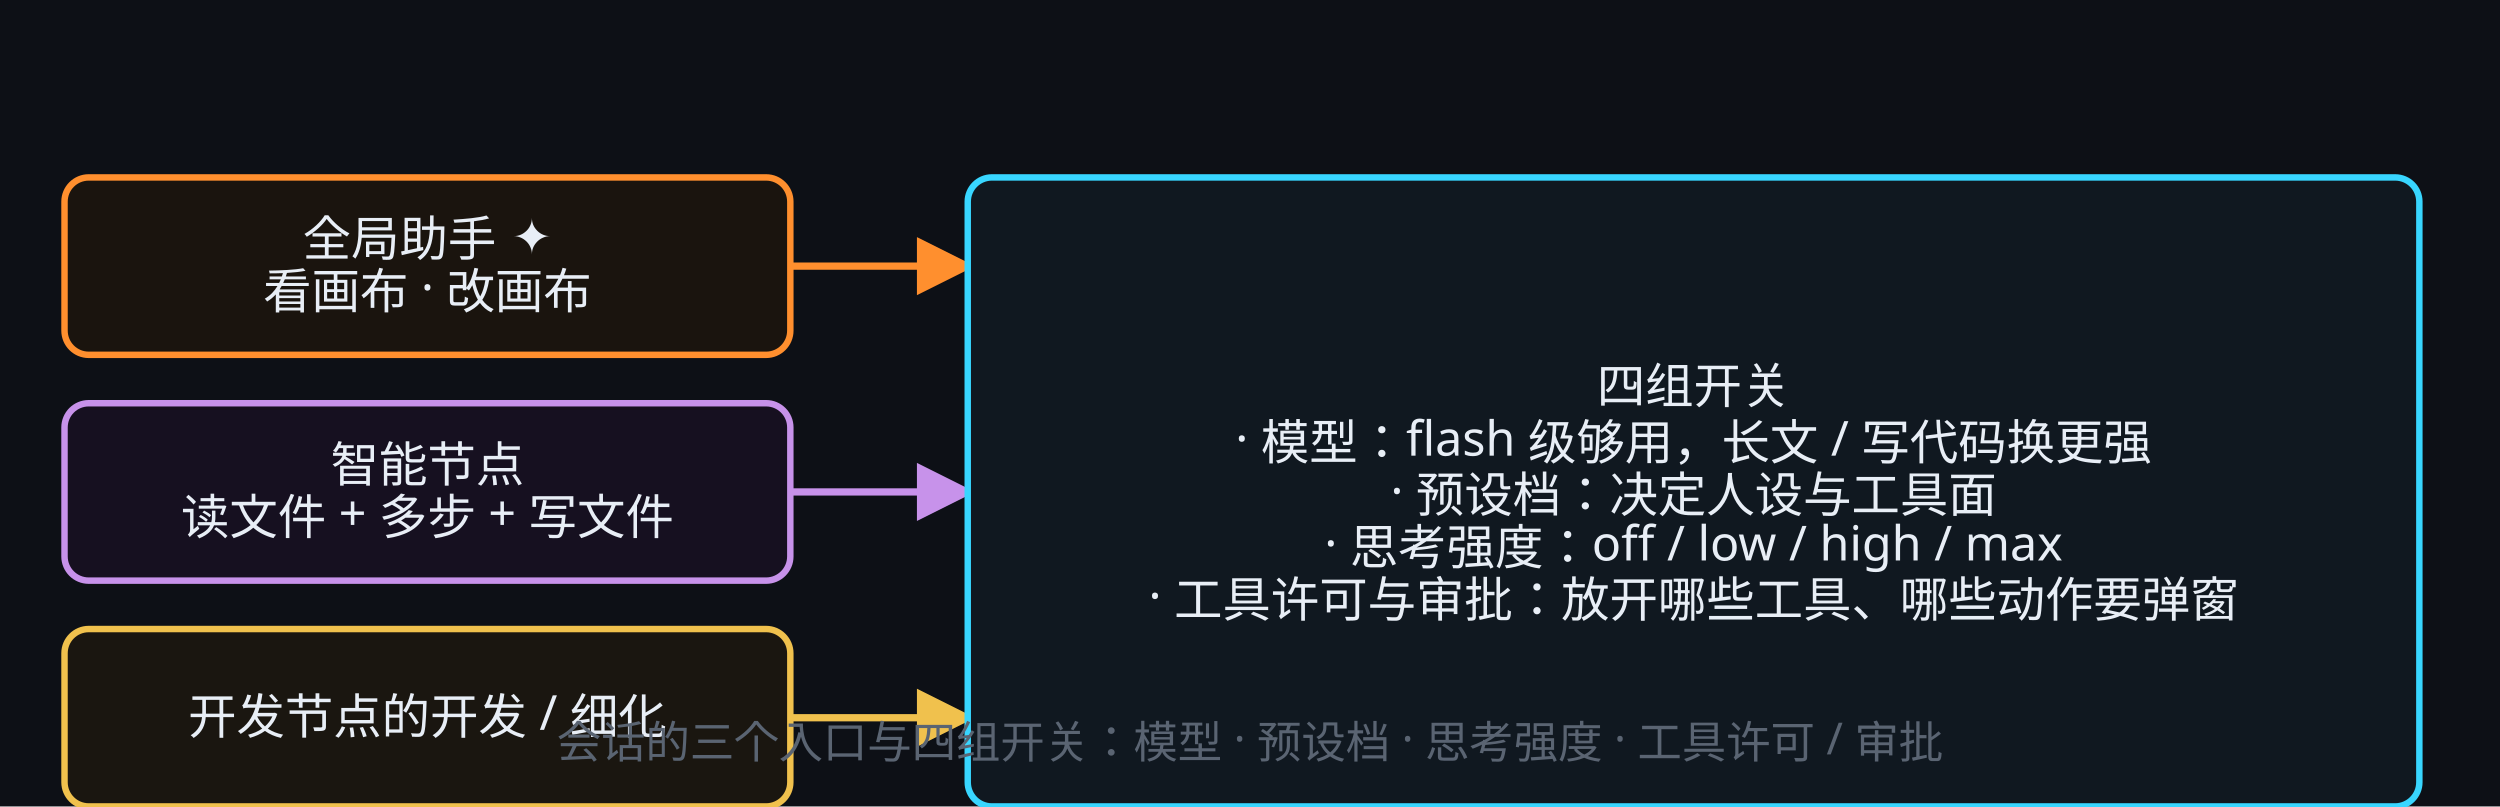
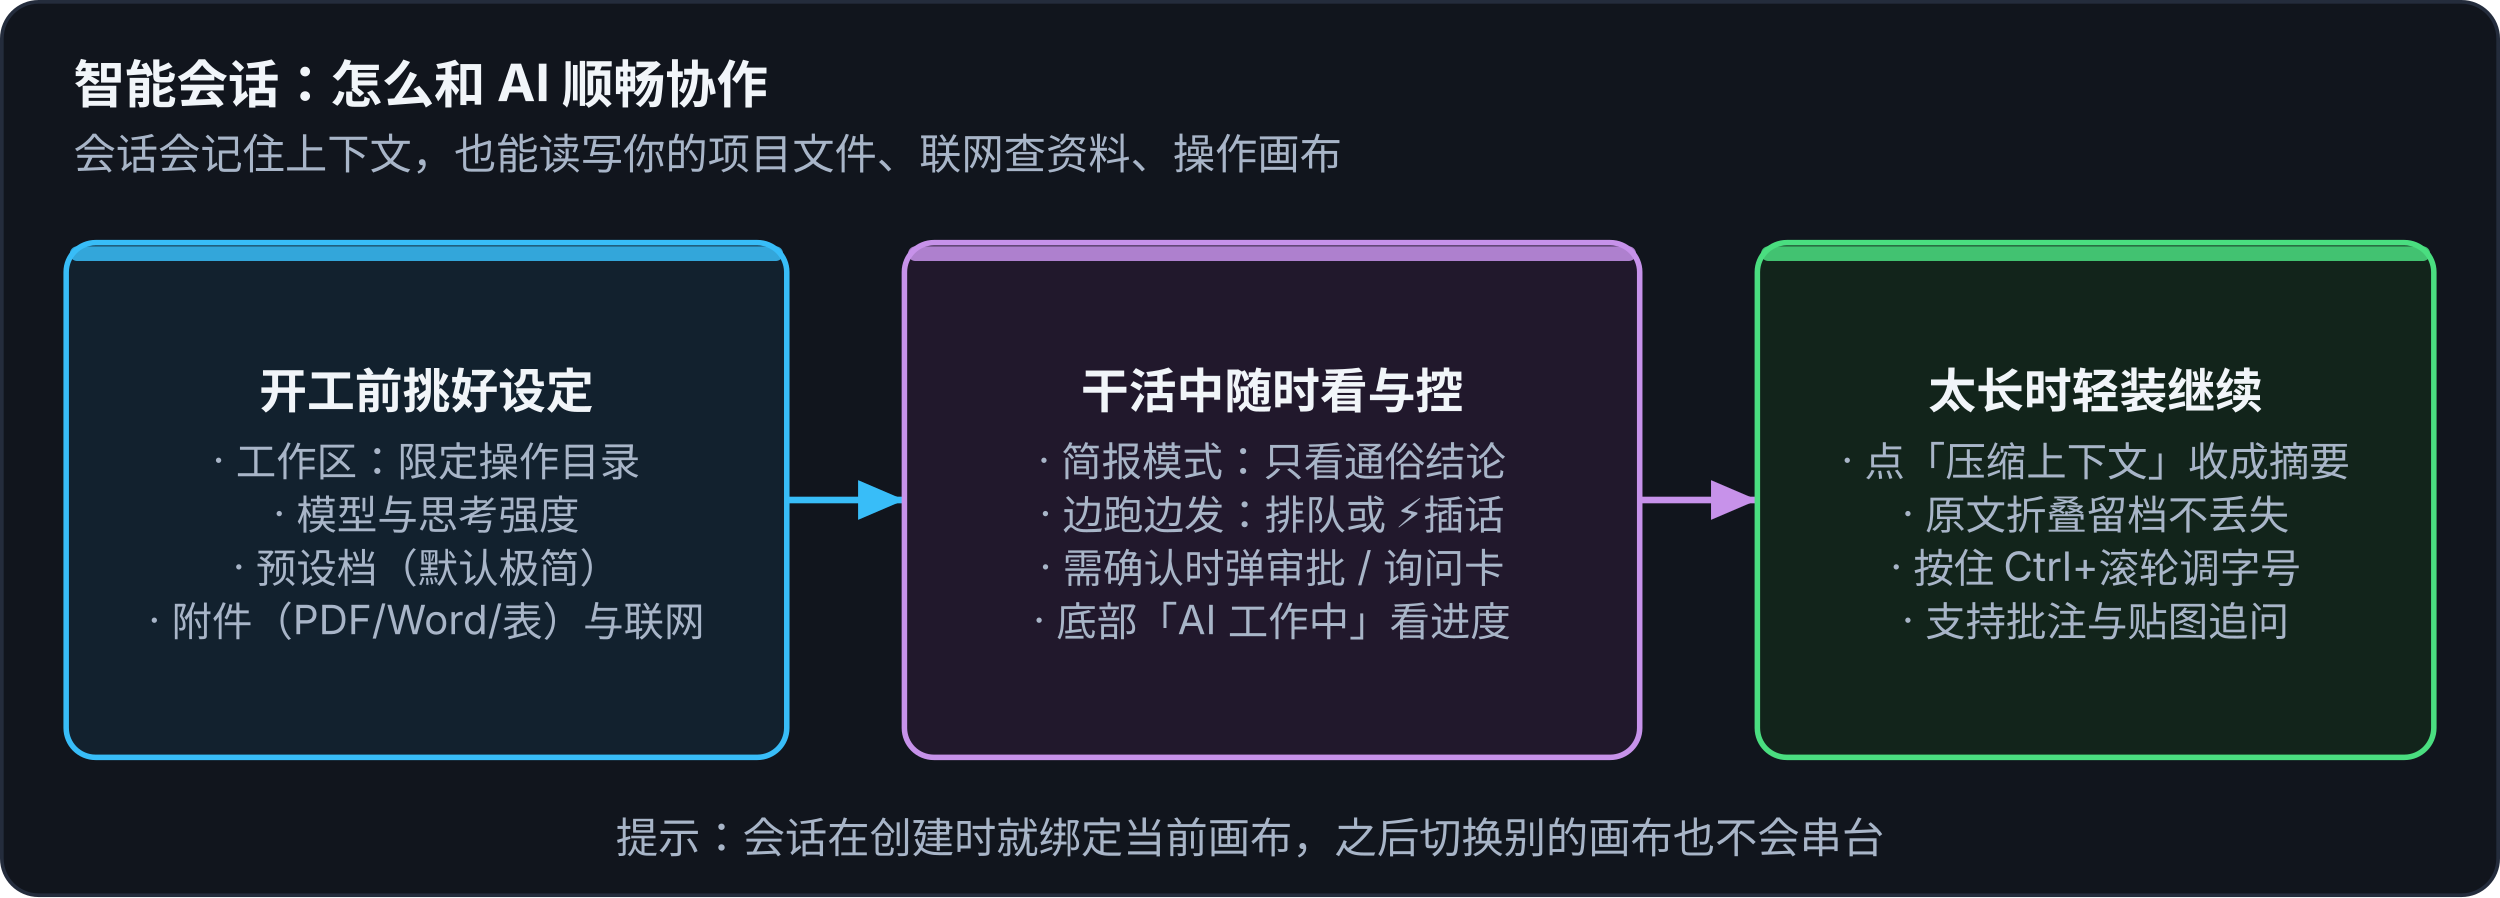
- <svg xmlns="http://www.w3.org/2000/svg" viewBox="0 0 620 200" width="620" height="200">
-   <rect width="620" height="200" fill="#0d1016" />
+ <svg xmlns="http://www.w3.org/2000/svg" viewBox="0 0 680 244" width="680" height="244">
  <defs>
-     <marker id="arr-gold" markerWidth="8" markerHeight="8" refX="7" refY="4" orient="auto">
-       <path d="M0,0 L8,4 L0,8 z" fill="#f0c14d" />
-     </marker>
    <marker id="arr-cyan" markerWidth="8" markerHeight="8" refX="7" refY="4" orient="auto">
-       <path d="M0,0 L8,4 L0,8 z" fill="#38d6ff" />
+       <path d="M0,1 L7,4 L0,7 z" fill="#38bdf8" />
    </marker>
    <marker id="arr-orange" markerWidth="8" markerHeight="8" refX="7" refY="4" orient="auto">
-       <path d="M0,0 L8,4 L0,8 z" fill="#ff8f2e" />
+       <path d="M0,1 L7,4 L0,7 z" fill="#f59e0b" />
+     </marker>
+     <marker id="arr-purple" markerWidth="8" markerHeight="8" refX="7" refY="4" orient="auto">
+       <path d="M0,1 L7,4 L0,7 z" fill="#c792ea" />
    </marker>
    <marker id="arr-green" markerWidth="8" markerHeight="8" refX="7" refY="4" orient="auto">
-       <path d="M0,0 L8,4 L0,8 z" fill="#5fd68a" />
+       <path d="M0,1 L7,4 L0,7 z" fill="#4ade80" />
    </marker>
-     <marker id="arr-red" markerWidth="8" markerHeight="8" refX="7" refY="4" orient="auto">
-       <path d="M0,0 L8,4 L0,8 z" fill="#ff6b6b" />
+     <marker id="arr-rose" markerWidth="8" markerHeight="8" refX="7" refY="4" orient="auto">
+       <path d="M0,1 L7,4 L0,7 z" fill="#fb7185" />
    </marker>
-     <marker id="arr-purple" markerWidth="8" markerHeight="8" refX="7" refY="4" orient="auto">
-       <path d="M0,0 L8,4 L0,8 z" fill="#c792ea" />
+     <marker id="arr-muted" markerWidth="8" markerHeight="8" refX="7" refY="4" orient="auto">
+       <path d="M0,1 L7,4 L0,7 z" fill="#a8b5c8" />
    </marker>
  </defs>
-   <rect x="16" y="44" width="180" height="44" rx="6" fill="#1a140e" stroke="#ff8f2e" stroke-width="1.6" />
-   <text x="106" y="63.5" text-anchor="middle" fill="#e8eef6" font-size="12" font-family="Segoe UI,sans-serif">全局助手 ✦</text>
-   <text x="106" y="76.5" text-anchor="middle" fill="#e8eef6" font-size="12" font-family="Segoe UI,sans-serif">看画布 · 改画布</text>
-   <rect x="16" y="100" width="180" height="44" rx="6" fill="#161020" stroke="#c792ea" stroke-width="1.6" />
-   <text x="106" y="119.5" text-anchor="middle" fill="#e8eef6" font-size="12" font-family="Segoe UI,sans-serif">智能节点</text>
-   <text x="106" y="132.5" text-anchor="middle" fill="#e8eef6" font-size="12" font-family="Segoe UI,sans-serif">读文件 + 多步 + 写文件</text>
-   <rect x="16" y="156" width="180" height="44" rx="6" fill="#1a1610" stroke="#f0c14d" stroke-width="1.6" />
-   <text x="106" y="182" text-anchor="middle" fill="#e8eef6" font-size="12" font-family="Segoe UI,sans-serif">开发节点的开发 / 细化</text>
-   <line x1="196" y1="66" x2="240" y2="66" stroke="#ff8f2e" stroke-width="1.8" marker-end="url(#arr-orange)" />
-   <line x1="196" y1="122" x2="240" y2="122" stroke="#c792ea" stroke-width="1.8" marker-end="url(#arr-purple)" />
-   <line x1="196" y1="178" x2="240" y2="178" stroke="#f0c14d" stroke-width="1.8" marker-end="url(#arr-gold)" />
-   <rect x="240" y="44" width="360" height="156" rx="6" fill="#101820" stroke="#38d6ff" stroke-width="1.6" />
-   <text x="420" y="100" text-anchor="middle" fill="#e8eef6" font-size="12" font-family="Segoe UI,sans-serif">四组开关</text>
-   <text x="420" y="113" text-anchor="middle" fill="#e8eef6" font-size="12" font-family="Segoe UI,sans-serif">· 模型：flash 级够用，长文 / 写代码换更强</text>
-   <text x="420" y="126" text-anchor="middle" fill="#e8eef6" font-size="12" font-family="Segoe UI,sans-serif">· 预设档：决定人设与工具面</text>
-   <text x="420" y="139" text-anchor="middle" fill="#e8eef6" font-size="12" font-family="Segoe UI,sans-serif">· 思考强度：off / low / high / max</text>
-   <text x="420" y="152" text-anchor="middle" fill="#e8eef6" font-size="12" font-family="Segoe UI,sans-serif">· 工具许可与审批：放开哪些工具、哪些动作要弹窗</text>
-   <text x="310" y="188" text-anchor="middle" fill="#5a6472" font-size="11" font-family="Segoe UI,sans-serif">会话的三个入口与四组开关：模型 · 预设档 · 思考强度 · 工具许可 / 审批</text>
+   <rect x="0.5" y="0.5" width="679" height="243" rx="10" fill="#11151d" stroke="#242c3c" />
+   <text x="20" y="28" fill="#f1f5f9" font-size="14" font-weight="700" font-family="system-ui, -apple-system, &quot;Microsoft YaHei UI&quot;, &quot;PingFang SC&quot;, sans-serif">智能会话：怎么和 AI 顺畅协作</text>
+   <text x="20" y="46" fill="#a8b5c8" font-size="11.5" font-family="system-ui, -apple-system, &quot;Microsoft YaHei UI&quot;, &quot;PingFang SC&quot;, sans-serif">会话会记住上下文，也能读写你的项目文件、联网查资料、操作画布</text>
+   <rect x="18" y="66" width="196" height="140" rx="8" fill="#12212e" stroke="#38bdf8" stroke-width="1.5" />
+   <rect x="19" y="67" width="194" height="4" rx="2" fill="#38bdf8" opacity="0.85" />
+   <text x="116" y="111" text-anchor="middle" fill="#f1f5f9" font-size="13" font-weight="700" font-family="system-ui, -apple-system, &quot;Microsoft YaHei UI&quot;, &quot;PingFang SC&quot;, sans-serif">开工前挑好设定</text>
+   <text x="116" y="129" text-anchor="middle" fill="#a8b5c8" font-size="11" font-family="system-ui, -apple-system, &quot;Microsoft YaHei UI&quot;, &quot;PingFang SC&quot;, sans-serif">· 工作区：限定操作目录</text>
+   <text x="116" y="143.5" text-anchor="middle" fill="#a8b5c8" font-size="11" font-family="system-ui, -apple-system, &quot;Microsoft YaHei UI&quot;, &quot;PingFang SC&quot;, sans-serif">· 模型与思考强度</text>
+   <text x="116" y="158" text-anchor="middle" fill="#a8b5c8" font-size="11" font-family="system-ui, -apple-system, &quot;Microsoft YaHei UI&quot;, &quot;PingFang SC&quot;, sans-serif">· 预设档（默认极简）</text>
+   <text x="116" y="172.5" text-anchor="middle" fill="#a8b5c8" font-size="11" font-family="system-ui, -apple-system, &quot;Microsoft YaHei UI&quot;, &quot;PingFang SC&quot;, sans-serif">· 附件（PDF/Word/表）与联网</text>
+   <line x1="214" y1="136" x2="246" y2="136" stroke="#38bdf8" stroke-width="1.8" marker-end="url(#arr-cyan)" />
+   <rect x="246" y="66" width="200" height="140" rx="8" fill="#21182c" stroke="#c792ea" stroke-width="1.5" />
+   <rect x="247" y="67" width="198" height="4" rx="2" fill="#c792ea" opacity="0.85" />
+   <text x="346" y="111" text-anchor="middle" fill="#f1f5f9" font-size="13" font-weight="700" font-family="system-ui, -apple-system, &quot;Microsoft YaHei UI&quot;, &quot;PingFang SC&quot;, sans-serif">干活中随时看与控</text>
+   <text x="346" y="129" text-anchor="middle" fill="#a8b5c8" font-size="11" font-family="system-ui, -apple-system, &quot;Microsoft YaHei UI&quot;, &quot;PingFang SC&quot;, sans-serif">· 简报模式：只看通俗结论</text>
+   <text x="346" y="143.5" text-anchor="middle" fill="#a8b5c8" font-size="11" font-family="system-ui, -apple-system, &quot;Microsoft YaHei UI&quot;, &quot;PingFang SC&quot;, sans-serif">· 边跑边发：排队或 ⚡插话</text>
+   <text x="346" y="158" text-anchor="middle" fill="#a8b5c8" font-size="11" font-family="system-ui, -apple-system, &quot;Microsoft YaHei UI&quot;, &quot;PingFang SC&quot;, sans-serif">· 需确认时弹审批 / 询问卡</text>
+   <text x="346" y="172.5" text-anchor="middle" fill="#a8b5c8" font-size="11" font-family="system-ui, -apple-system, &quot;Microsoft YaHei UI&quot;, &quot;PingFang SC&quot;, sans-serif">· 底部「AI 工作中」看进度</text>
+   <line x1="446" y1="136" x2="478" y2="136" stroke="#c792ea" stroke-width="1.8" marker-end="url(#arr-purple)" />
+   <rect x="478" y="66" width="184" height="140" rx="8" fill="#12241b" stroke="#4ade80" stroke-width="1.5" />
+   <rect x="479" y="67" width="182" height="4" rx="2" fill="#4ade80" opacity="0.85" />
+   <text x="570" y="111" text-anchor="middle" fill="#f1f5f9" font-size="13" font-weight="700" font-family="system-ui, -apple-system, &quot;Microsoft YaHei UI&quot;, &quot;PingFang SC&quot;, sans-serif">太长时轻装继续</text>
+   <text x="570" y="129" text-anchor="middle" fill="#a8b5c8" font-size="11" font-family="system-ui, -apple-system, &quot;Microsoft YaHei UI&quot;, &quot;PingFang SC&quot;, sans-serif">· 点「压缩上下文」收成摘要</text>
+   <text x="570" y="143.5" text-anchor="middle" fill="#a8b5c8" font-size="11" font-family="system-ui, -apple-system, &quot;Microsoft YaHei UI&quot;, &quot;PingFang SC&quot;, sans-serif">· 原文折叠留档不丢失</text>
+   <text x="570" y="158" text-anchor="middle" fill="#a8b5c8" font-size="11" font-family="system-ui, -apple-system, &quot;Microsoft YaHei UI&quot;, &quot;PingFang SC&quot;, sans-serif">· 按住 Ctrl+滚轮调字号</text>
+   <text x="570" y="172.5" text-anchor="middle" fill="#a8b5c8" font-size="11" font-family="system-ui, -apple-system, &quot;Microsoft YaHei UI&quot;, &quot;PingFang SC&quot;, sans-serif">· 支持批注与贴图追问</text>
+   <text x="340" y="232" text-anchor="middle" fill="#a8b5c8" font-size="11.5" font-family="system-ui, -apple-system, &quot;Microsoft YaHei UI&quot;, &quot;PingFang SC&quot;, sans-serif">提示：会话在创建时就绑定当前画布，之后切换别的画布也不会串台</text>
</svg>
